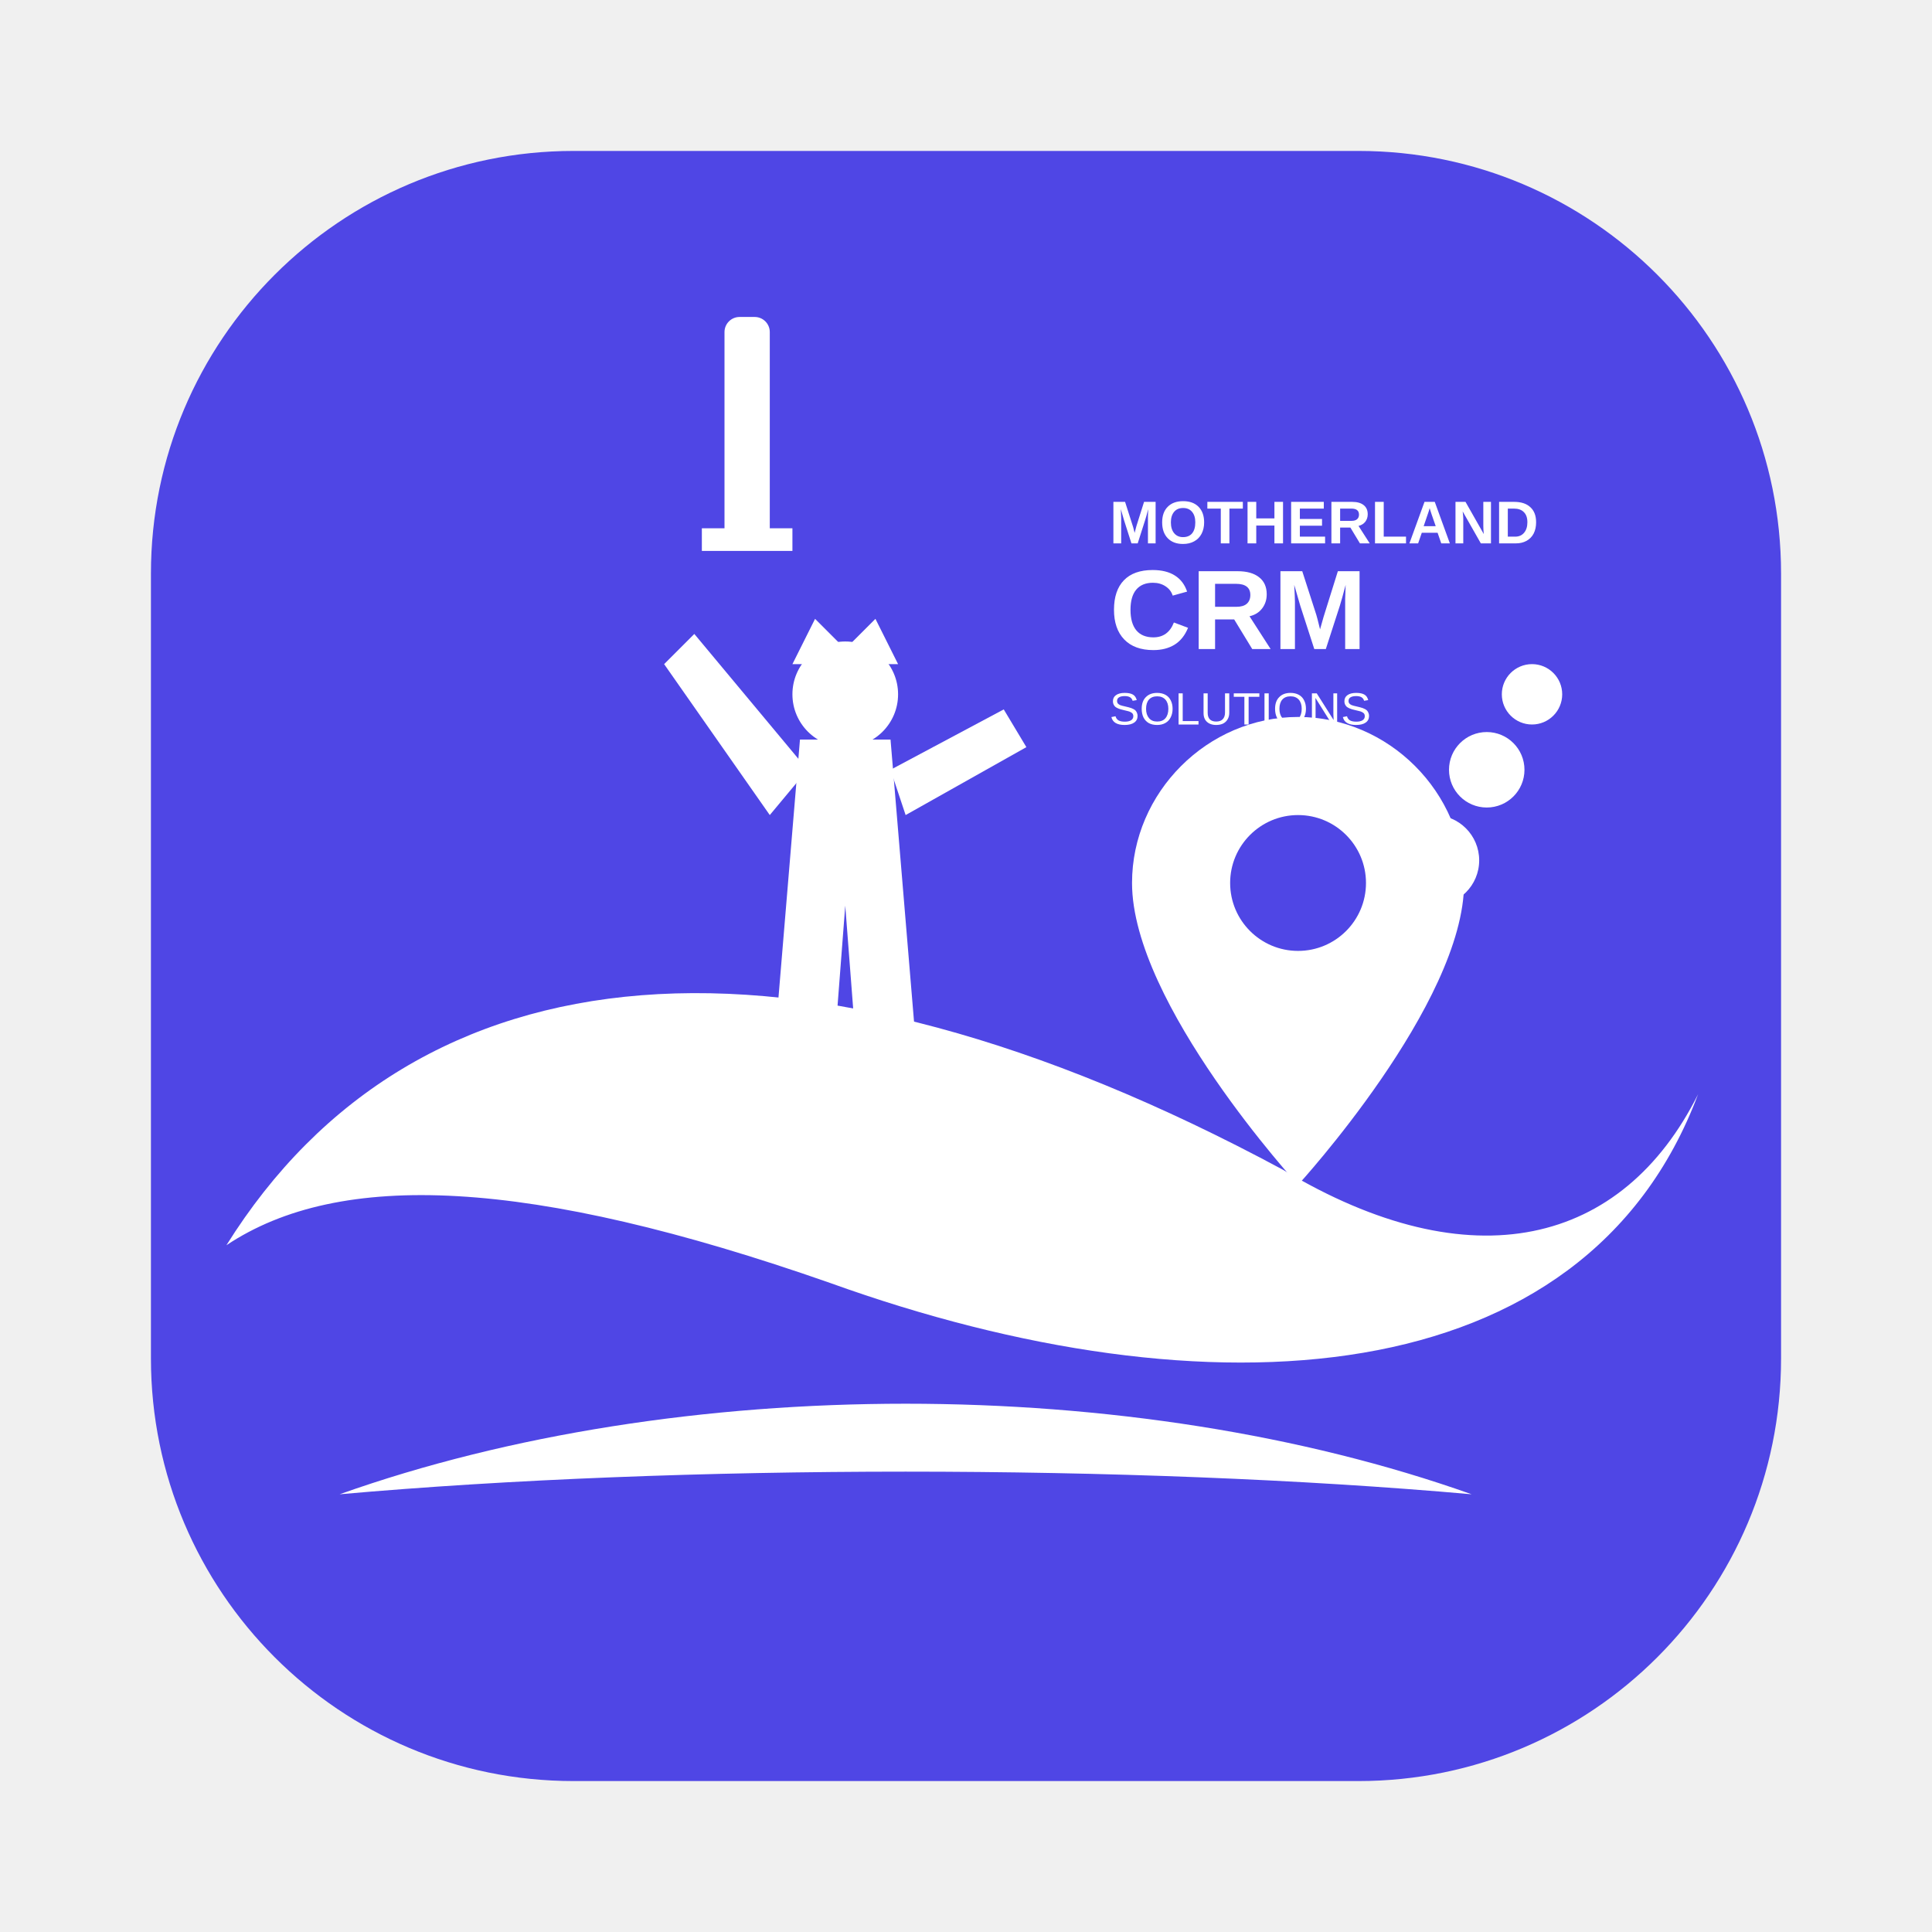
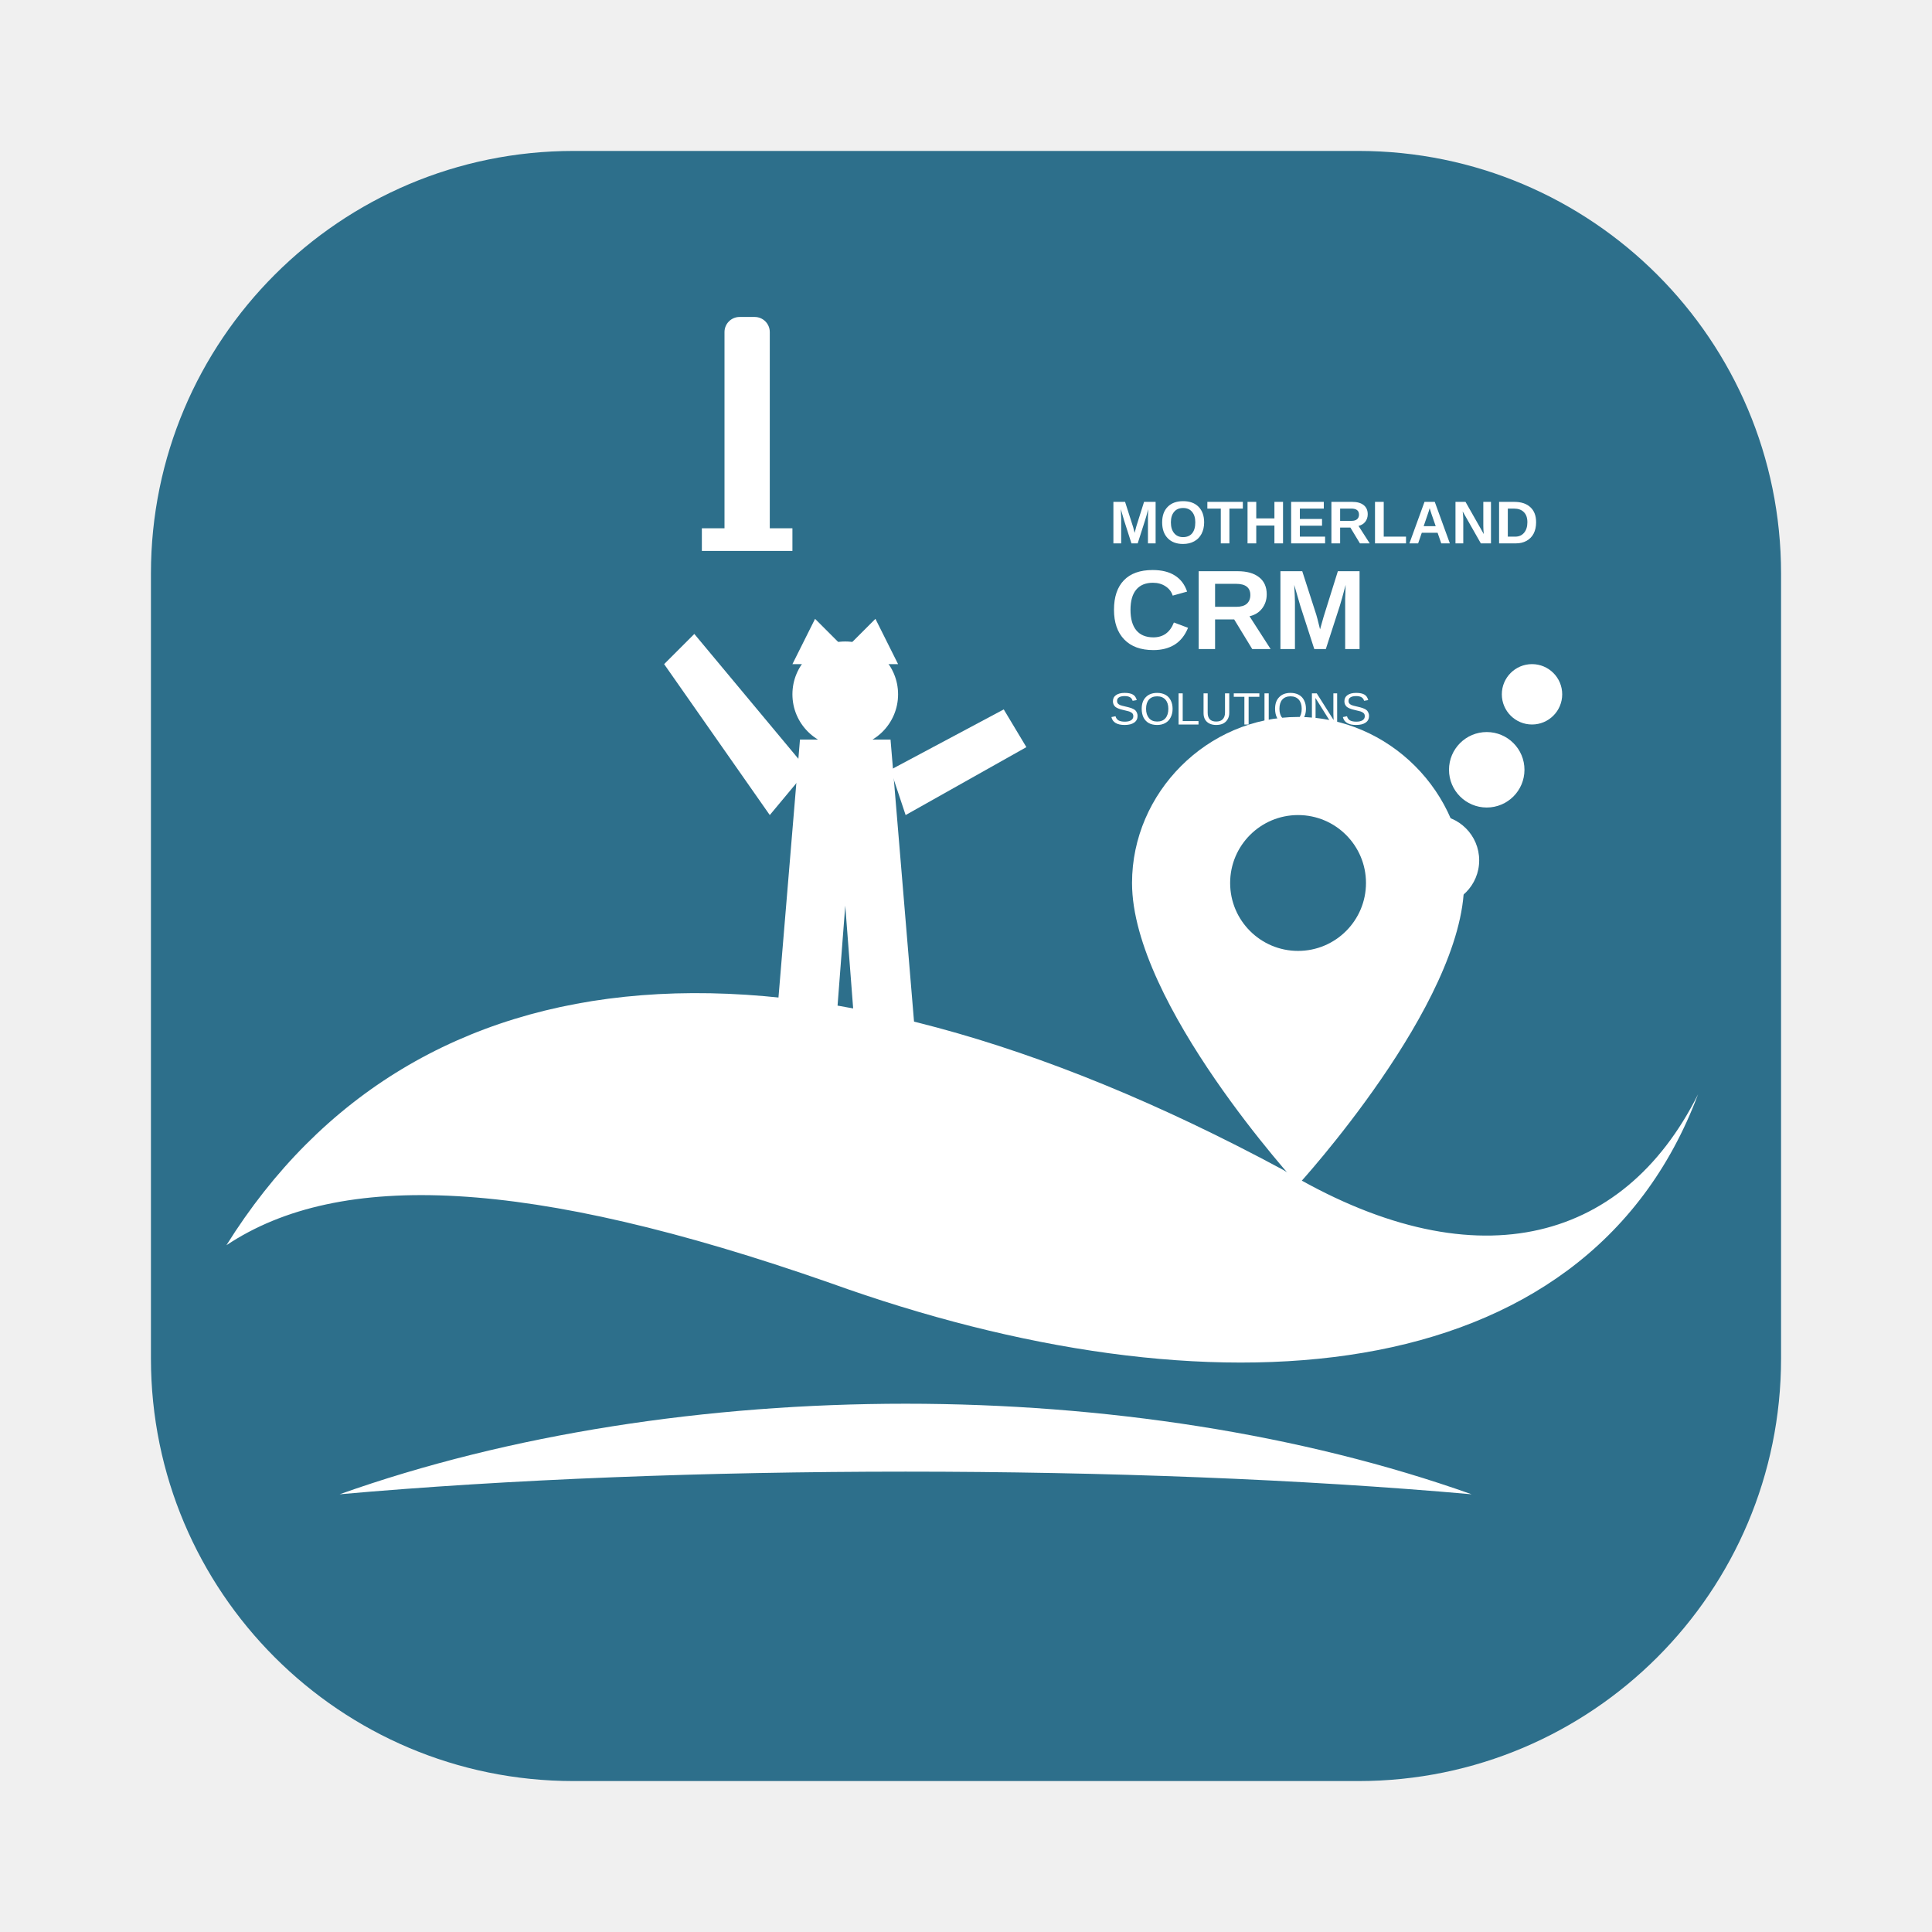
<svg xmlns="http://www.w3.org/2000/svg" viewBox="0 0 256 256" fill="none">
-   <rect x="20" y="20" width="216" height="216" rx="56" fill="#4F46E5" />
+   <rect x="20" y="20" width="216" height="216" rx="56" fill="#2D6F8B" />
  <g fill="#fff">
    <rect x="96" y="42" width="6" height="30" rx="2" />
    <rect x="93" y="70" width="12" height="3" />
    <circle cx="112" cy="92" r="7" />
    <path d="M105 88 L108 82 L112 86 L116 82 L119 88 Z" />
    <path d="M106 98 L102 146 L110 146 L112 120 L114 146 L122 146 L118 98 Z" />
    <path d="M107 102 L92 84 L88 88 L102 108 Z" />
    <path d="M118 102 L133 94 L136 99 L120 108 Z" />
    <rect x="100" y="146" width="28" height="8" />
  </g>
  <g transform="translate(150 95)">
    <path fill="#fff" d="M22 0 C10 0 0 10 0 22 C0 38 22 62 22 62 S44 38 44 22 C44 10 34 0 22 0Z" />
-     <circle cx="22" cy="22" r="9" fill="#4F46E5" />
+     <circle cx="22" cy="22" r="9" fill="#2D6F8B" />
  </g>
  <path d="M30 165 C55 125 105 120 170 155 C195 170 215 165 225 145 C210 185 160 188 110 170 C70 156 45 155 30 165Z" fill="#fff" />
  <path d="M45 198 C90 182 150 182 195 198 C150 194 90 194 45 198Z" fill="#fff" />
  <circle cx="203" cy="92" r="4" fill="#fff" />
  <circle cx="197" cy="102" r="5" fill="#fff" />
  <circle cx="190" cy="114" r="6" fill="#fff" />
  <text x="147" y="72" fill="#fff" font-size="8" font-family="Arial, Helvetica, sans-serif" font-weight="700">
    MOTHERLAND
  </text>
  <text x="147" y="86" fill="#fff" font-size="15" font-family="Arial, Helvetica, sans-serif" font-weight="700">
    CRM
  </text>
  <text x="147" y="96" fill="#fff" font-size="6" font-family="Arial, Helvetica, sans-serif">
    SOLUTIONS
  </text>
</svg>
